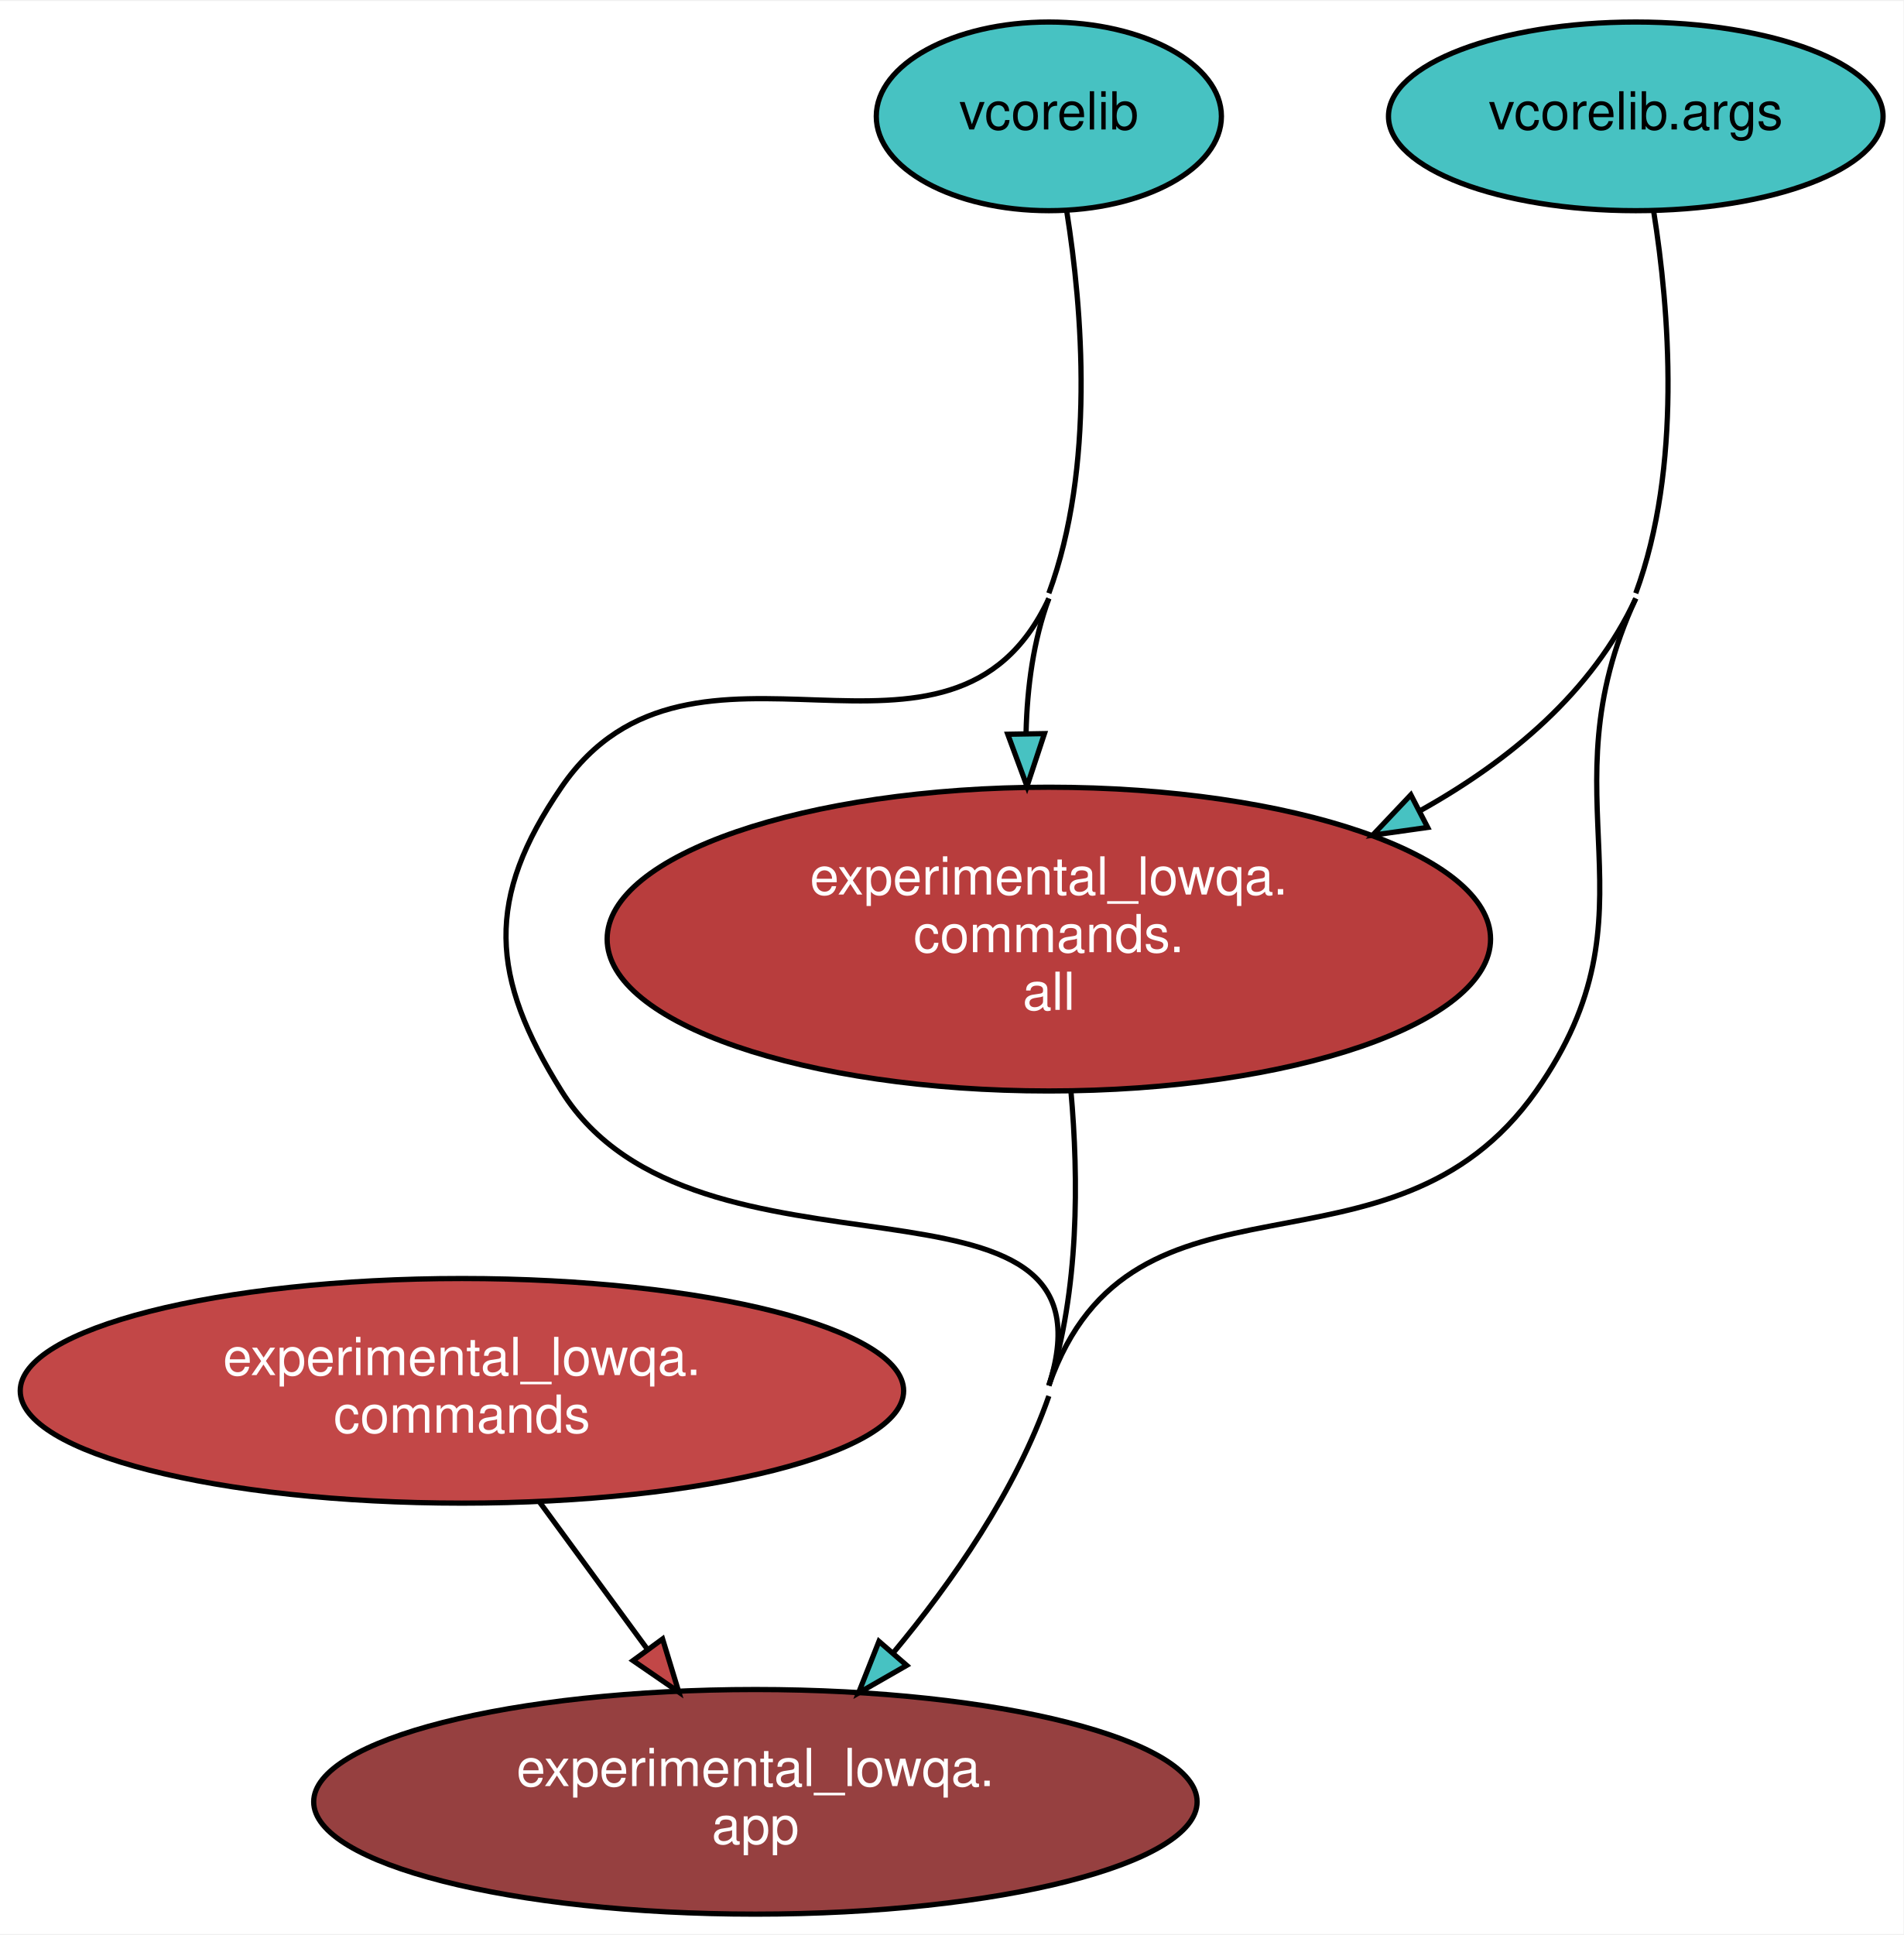
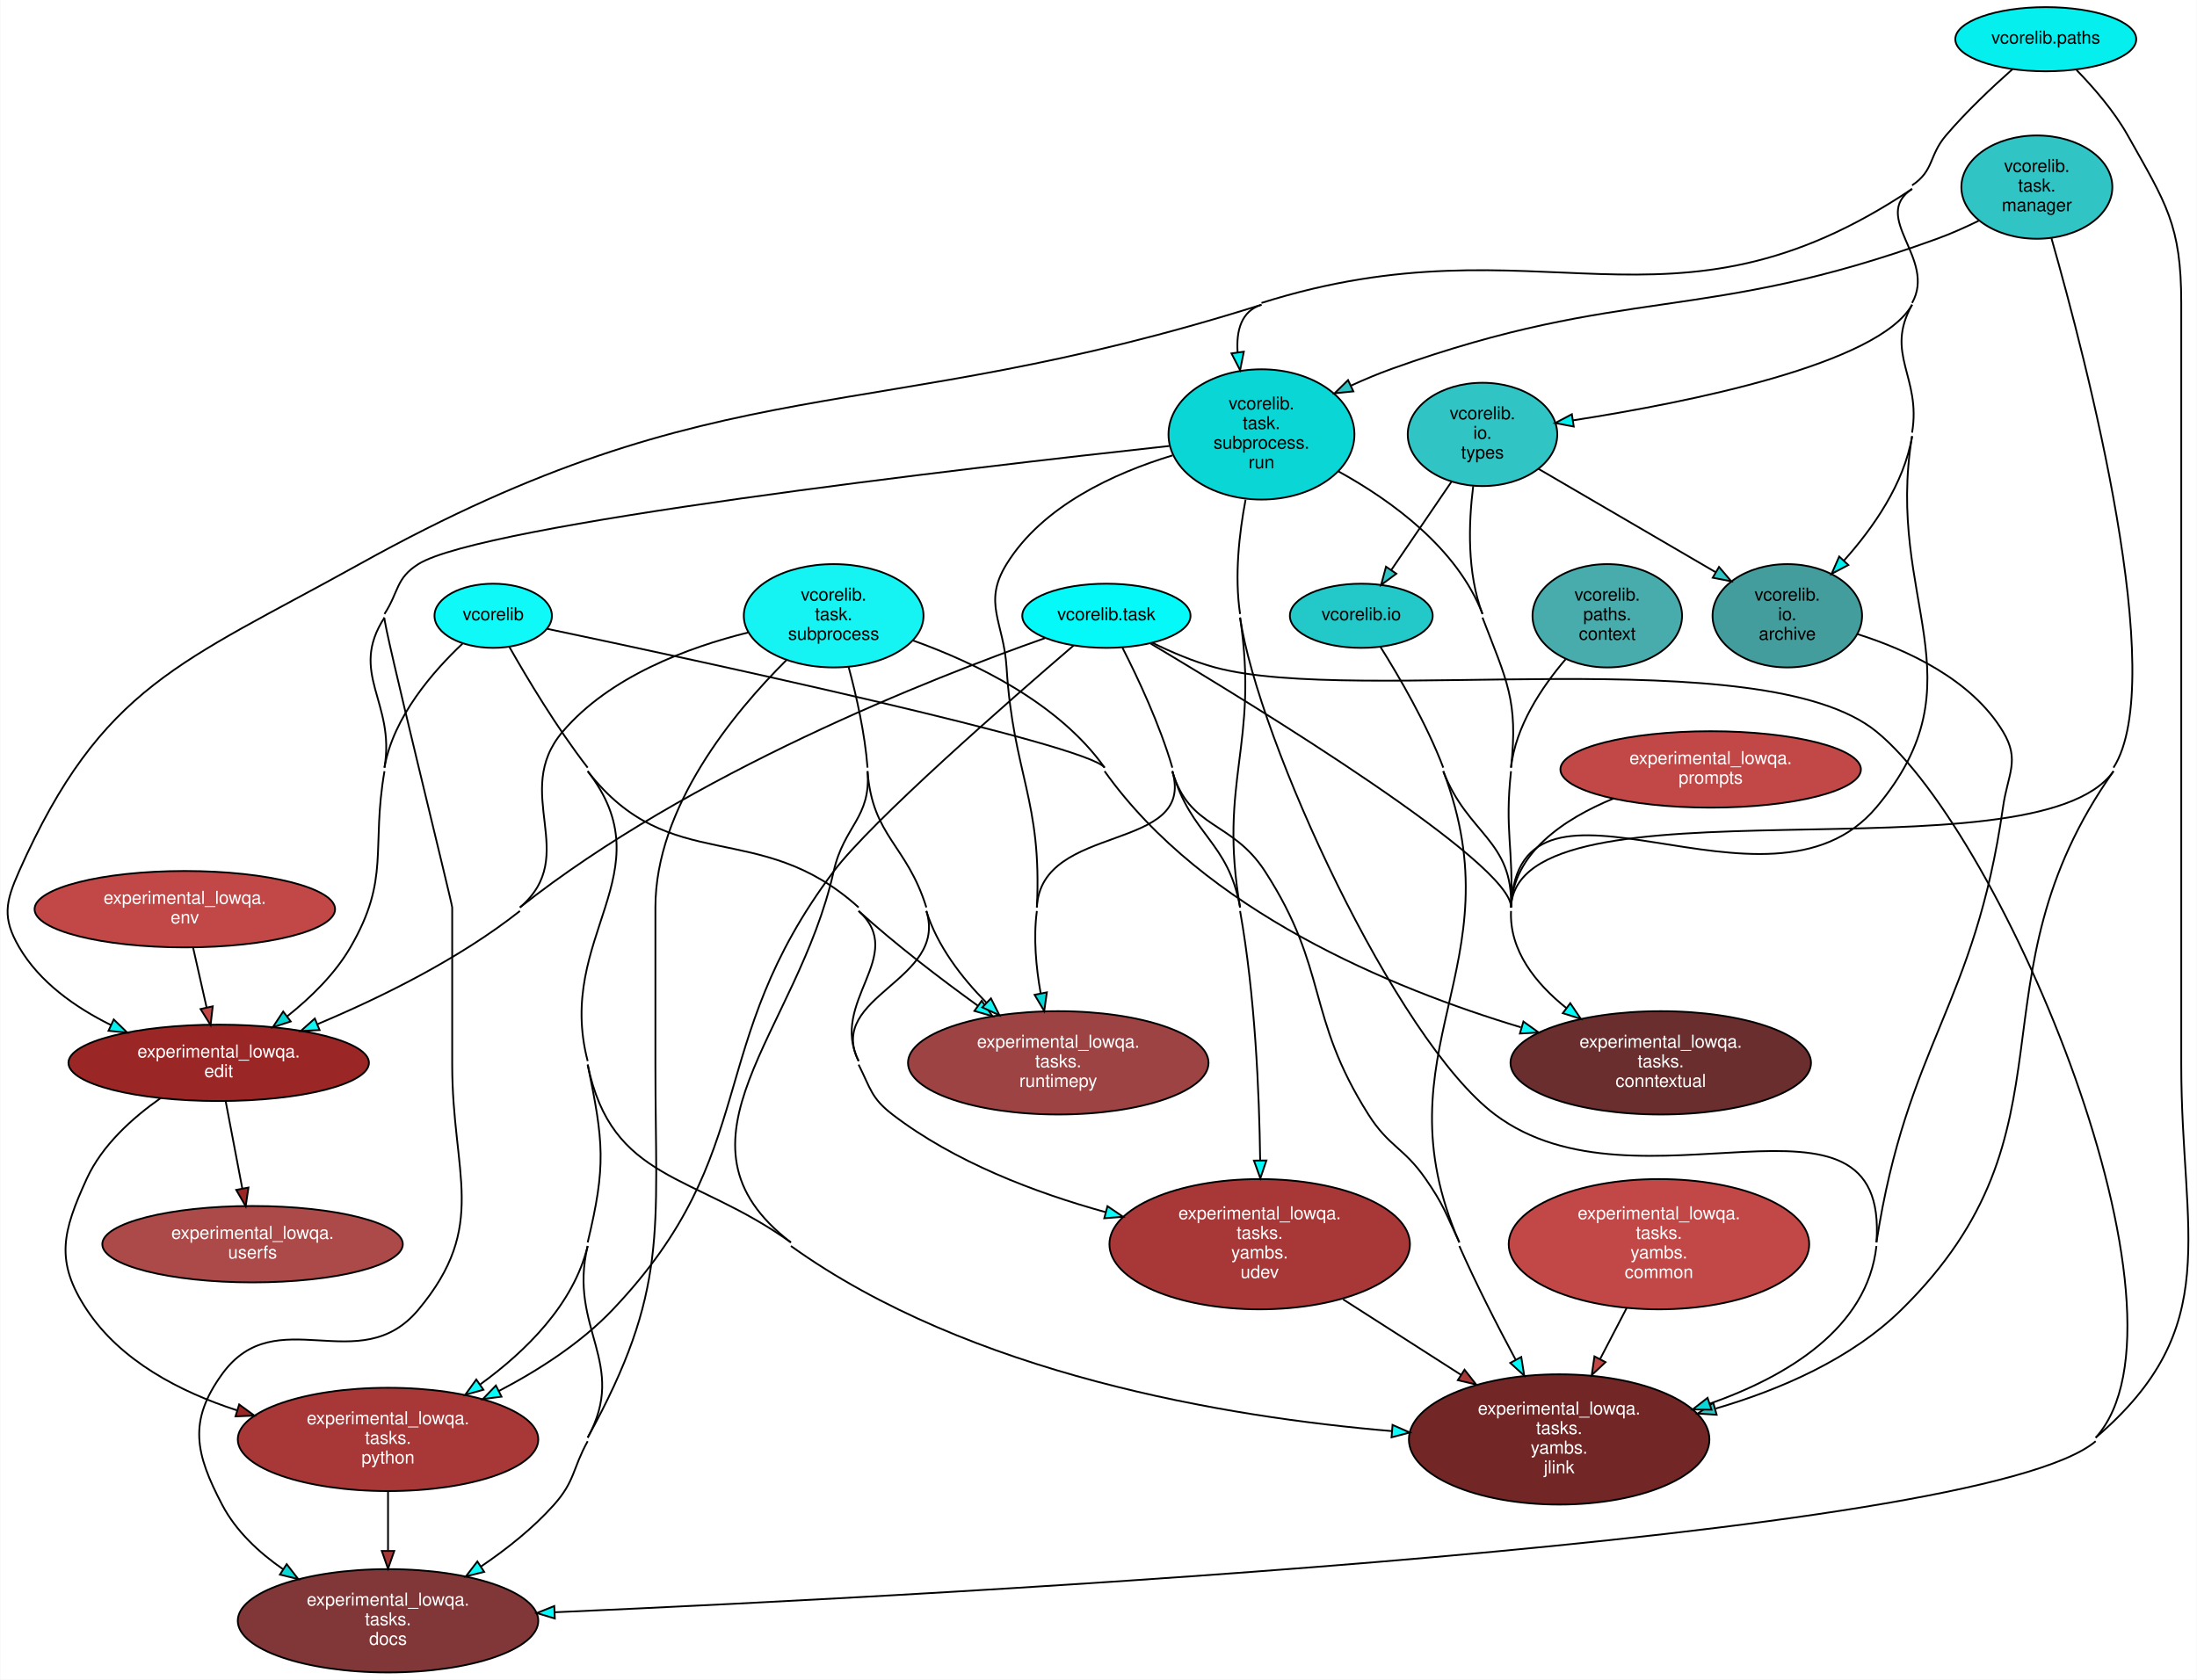
- <svg xmlns="http://www.w3.org/2000/svg" width="363pt" height="369pt" viewBox="0.00 0.00 363.24 368.84">
-   <g id="graph0" class="graph" transform="scale(1 1) rotate(0) translate(4 364.84)">
+ <svg xmlns="http://www.w3.org/2000/svg" width="1232pt" height="942pt" viewBox="0.00 0.00 1232.21 942.40">
+   <g id="graph0" class="graph" transform="scale(1 1) rotate(0) translate(4 938.4)">
    <style>.edge&gt;path:hover{stroke-width:8}</style>
-     <polygon fill="white" stroke="transparent" points="-4,4 -4,-364.84 359.24,-364.84 359.24,4 -4,4" />
+     <polygon fill="white" stroke="transparent" points="-4,4 -4,-938.4 1228.21,-938.4 1228.21,4 -4,4" />
    <g id="node1" class="node">
      <style>.edge&gt;path:hover{stroke-width:8}</style>
-       <ellipse fill="#964040" stroke="black" cx="140.15" cy="-21.21" rx="84.29" ry="21.43" />
-       <text text-anchor="middle" x="140.15" y="-24.21" font-family="Helvetica,sans-Serif" font-size="10.00" fill="#ffffff">experimental_lowqa.</text>
-       <text text-anchor="middle" x="140.15" y="-13.21" font-family="Helvetica,sans-Serif" font-size="10.00" fill="#ffffff">app</text>
+       <ellipse fill="#9b2626" stroke="black" cx="118.53" cy="-342.05" rx="84.29" ry="21.43" />
+       <text text-anchor="middle" x="118.53" y="-345.05" font-family="Helvetica,sans-Serif" font-size="10.00" fill="#ffffff">experimental_lowqa.</text>
+       <text text-anchor="middle" x="118.53" y="-334.05" font-family="Helvetica,sans-Serif" font-size="10.00" fill="#ffffff">edit</text>
+     </g>
+     <g id="node6" class="node">
+       <style>.edge&gt;path:hover{stroke-width:8}</style>
+       <ellipse fill="#a83838" stroke="black" cx="213.53" cy="-130.75" rx="84.29" ry="28.98" />
+       <text text-anchor="middle" x="213.53" y="-139.25" font-family="Helvetica,sans-Serif" font-size="10.00" fill="#ffffff">experimental_lowqa.</text>
+       <text text-anchor="middle" x="213.53" y="-128.25" font-family="Helvetica,sans-Serif" font-size="10.00" fill="#ffffff">tasks.</text>
+       <text text-anchor="middle" x="213.53" y="-117.25" font-family="Helvetica,sans-Serif" font-size="10.00" fill="#ffffff">python</text>
+     </g>
+     <g id="edge1" class="edge">
+       <style>.edge&gt;path:hover{stroke-width:8}</style>
+       <path fill="none" stroke="black" d="M86.02,-322.3C70.36,-311.32 53.15,-295.91 44.53,-277.06 30.94,-247.34 26.5,-230.78 44.53,-203.52 63.59,-174.73 96.76,-157.46 128.7,-147.11" />
+       <polygon fill="#9b2626" stroke="black" points="130.01,-150.37 138.56,-144.11 127.97,-143.67 130.01,-150.37" />
+     </g>
+     <g id="node11" class="node">
+       <style>.edge&gt;path:hover{stroke-width:8}</style>
+       <ellipse fill="#ac4949" stroke="black" cx="137.53" cy="-240.29" rx="84.29" ry="21.43" />
+       <text text-anchor="middle" x="137.53" y="-243.29" font-family="Helvetica,sans-Serif" font-size="10.00" fill="#ffffff">experimental_lowqa.</text>
+       <text text-anchor="middle" x="137.53" y="-232.29" font-family="Helvetica,sans-Serif" font-size="10.00" fill="#ffffff">userfs</text>
+     </g>
+     <g id="edge2" class="edge">
+       <style>.edge&gt;path:hover{stroke-width:8}</style>
+       <path fill="none" stroke="black" d="M122.47,-320.38C125.16,-306.24 128.78,-287.27 131.79,-271.45" />
+       <polygon fill="#9b2626" stroke="black" points="135.23,-272.07 133.67,-261.59 128.36,-270.76 135.23,-272.07" />
    </g>
    <g id="node2" class="node">
      <style>.edge&gt;path:hover{stroke-width:8}</style>
-       <ellipse fill="#c24747" stroke="black" cx="84.15" cy="-99.64" rx="84.29" ry="21.43" />
-       <text text-anchor="middle" x="84.15" y="-102.64" font-family="Helvetica,sans-Serif" font-size="10.00" fill="#ffffff">experimental_lowqa.</text>
-       <text text-anchor="middle" x="84.15" y="-91.64" font-family="Helvetica,sans-Serif" font-size="10.00" fill="#ffffff">commands</text>
-     </g>
-     <g id="edge1" class="edge">
-       <style>.edge&gt;path:hover{stroke-width:8}</style>
-       <path fill="none" stroke="black" d="M98.86,-78.56C105.16,-69.96 112.63,-59.76 119.47,-50.42" />
-       <polygon fill="#c24747" stroke="black" points="122.44,-52.29 125.53,-42.16 116.8,-48.16 122.44,-52.29" />
+       <ellipse fill="#c24747" stroke="black" cx="99.53" cy="-428.26" rx="84.29" ry="21.43" />
+       <text text-anchor="middle" x="99.53" y="-431.26" font-family="Helvetica,sans-Serif" font-size="10.00" fill="#ffffff">experimental_lowqa.</text>
+       <text text-anchor="middle" x="99.53" y="-420.26" font-family="Helvetica,sans-Serif" font-size="10.00" fill="#ffffff">env</text>
+     </g>
+     <g id="edge3" class="edge">
+       <style>.edge&gt;path:hover{stroke-width:8}</style>
+       <path fill="none" stroke="black" d="M104.13,-406.87C106.42,-396.74 109.23,-384.29 111.76,-373.08" />
+       <polygon fill="#c24747" stroke="black" points="115.19,-373.77 113.98,-363.25 108.36,-372.23 115.19,-373.77" />
    </g>
    <g id="node3" class="node">
      <style>.edge&gt;path:hover{stroke-width:8}</style>
-       <ellipse fill="#b83d3d" stroke="black" cx="196.15" cy="-185.84" rx="84.29" ry="28.98" />
-       <text text-anchor="middle" x="196.15" y="-194.34" font-family="Helvetica,sans-Serif" font-size="10.00" fill="#ffffff">experimental_lowqa.</text>
-       <text text-anchor="middle" x="196.15" y="-183.34" font-family="Helvetica,sans-Serif" font-size="10.00" fill="#ffffff">commands.</text>
-       <text text-anchor="middle" x="196.15" y="-172.34" font-family="Helvetica,sans-Serif" font-size="10.00" fill="#ffffff">all</text>
-     </g>
-     <g id="edge2" class="edge">
-       <style>.edge&gt;path:hover{stroke-width:8}</style>
-       <path fill="none" stroke="black" d="M200.36,-156.88C201.85,-140.17 201.94,-118.74 196.15,-100.64" />
+       <ellipse fill="#c24747" stroke="black" cx="955.53" cy="-506.68" rx="84.29" ry="21.43" />
+       <text text-anchor="middle" x="955.53" y="-509.68" font-family="Helvetica,sans-Serif" font-size="10.00" fill="#ffffff">experimental_lowqa.</text>
+       <text text-anchor="middle" x="955.53" y="-498.68" font-family="Helvetica,sans-Serif" font-size="10.00" fill="#ffffff">prompts</text>
    </g>
    <g id="node4" class="node">
      <style>.edge&gt;path:hover{stroke-width:8}</style>
-       <ellipse fill="#47c2c2" stroke="black" cx="196.15" cy="-342.84" rx="32.93" ry="18" />
-       <text text-anchor="middle" x="196.15" y="-340.34" font-family="Helvetica,sans-Serif" font-size="10.00" fill="#000000">vcorelib</text>
-     </g>
-     <g id="edge3" class="edge">
-       <style>.edge&gt;path:hover{stroke-width:8}</style>
-       <path fill="none" stroke="black" d="M199.58,-324.63C202.53,-306.05 205.02,-275.87 196.15,-251.84" />
-       <path fill="none" stroke="black" d="M196.15,-250.84C177.5,-210.62 128.2,-251.4 103.15,-214.84 88.58,-193.58 89.48,-178.7 103.15,-156.85 128.76,-115.91 210.88,-146.63 196.15,-100.64" />
-       <path fill="none" stroke="black" d="M196.15,-98.64C189.86,-80.59 177.74,-63.18 166.38,-49.55" />
-       <polygon fill="#47c2c2" stroke="black" points="169.02,-47.25 159.83,-41.98 163.73,-51.83 169.02,-47.25" />
+       <ellipse fill="#6b2e2e" stroke="black" cx="927.53" cy="-342.05" rx="84.29" ry="28.98" />
+       <text text-anchor="middle" x="927.53" y="-350.55" font-family="Helvetica,sans-Serif" font-size="10.00" fill="#ffffff">experimental_lowqa.</text>
+       <text text-anchor="middle" x="927.53" y="-339.55" font-family="Helvetica,sans-Serif" font-size="10.00" fill="#ffffff">tasks.</text>
+       <text text-anchor="middle" x="927.53" y="-328.55" font-family="Helvetica,sans-Serif" font-size="10.00" fill="#ffffff">conntextual</text>
    </g>
    <g id="edge4" class="edge">
      <style>.edge&gt;path:hover{stroke-width:8}</style>
-       <path fill="none" stroke="black" d="M196.15,-250.84C193.19,-242.83 192.01,-233.88 191.8,-225.25" />
-       <polygon fill="#47c2c2" stroke="black" points="195.31,-225.05 191.98,-214.99 188.31,-224.93 195.31,-225.05" />
+       <path fill="none" stroke="black" d="M901.24,-490.46C873.17,-478.93 844.52,-459.73 843.53,-429.26" />
    </g>
    <g id="node5" class="node">
      <style>.edge&gt;path:hover{stroke-width:8}</style>
-       <ellipse fill="#47c2c2" stroke="black" cx="308.15" cy="-342.84" rx="47.19" ry="18" />
-       <text text-anchor="middle" x="308.15" y="-340.34" font-family="Helvetica,sans-Serif" font-size="10.00" fill="#000000">vcorelib.args</text>
+       <ellipse fill="#813737" stroke="black" cx="213.53" cy="-28.99" rx="84.29" ry="28.98" />
+       <text text-anchor="middle" x="213.53" y="-37.49" font-family="Helvetica,sans-Serif" font-size="10.00" fill="#ffffff">experimental_lowqa.</text>
+       <text text-anchor="middle" x="213.53" y="-26.49" font-family="Helvetica,sans-Serif" font-size="10.00" fill="#ffffff">tasks.</text>
+       <text text-anchor="middle" x="213.53" y="-15.49" font-family="Helvetica,sans-Serif" font-size="10.00" fill="#ffffff">docs</text>
    </g>
    <g id="edge5" class="edge">
      <style>.edge&gt;path:hover{stroke-width:8}</style>
-       <path fill="none" stroke="black" d="M308.15,-250.84C290.22,-212.17 313.67,-191.7 289.15,-156.85 261.35,-117.36 212.03,-146.25 196.15,-100.64" />
+       <path fill="none" stroke="black" d="M213.53,-101.7C213.53,-91.39 213.53,-79.54 213.53,-68.47" />
+       <polygon fill="#a83838" stroke="black" points="217.03,-68.18 213.53,-58.18 210.03,-68.18 217.03,-68.18" />
+     </g>
+     <g id="node7" class="node">
+       <style>.edge&gt;path:hover{stroke-width:8}</style>
+       <ellipse fill="#9d4343" stroke="black" cx="589.53" cy="-342.05" rx="84.29" ry="28.98" />
+       <text text-anchor="middle" x="589.53" y="-350.55" font-family="Helvetica,sans-Serif" font-size="10.00" fill="#ffffff">experimental_lowqa.</text>
+       <text text-anchor="middle" x="589.53" y="-339.55" font-family="Helvetica,sans-Serif" font-size="10.00" fill="#ffffff">tasks.</text>
+       <text text-anchor="middle" x="589.53" y="-328.55" font-family="Helvetica,sans-Serif" font-size="10.00" fill="#ffffff">runtimepy</text>
+     </g>
+     <g id="node8" class="node">
+       <style>.edge&gt;path:hover{stroke-width:8}</style>
+       <ellipse fill="#c24747" stroke="black" cx="926.53" cy="-240.29" rx="84.29" ry="36.54" />
+       <text text-anchor="middle" x="926.53" y="-254.29" font-family="Helvetica,sans-Serif" font-size="10.00" fill="#ffffff">experimental_lowqa.</text>
+       <text text-anchor="middle" x="926.53" y="-243.29" font-family="Helvetica,sans-Serif" font-size="10.00" fill="#ffffff">tasks.</text>
+       <text text-anchor="middle" x="926.53" y="-232.29" font-family="Helvetica,sans-Serif" font-size="10.00" fill="#ffffff">yambs.</text>
+       <text text-anchor="middle" x="926.53" y="-221.29" font-family="Helvetica,sans-Serif" font-size="10.00" fill="#ffffff">common</text>
+     </g>
+     <g id="node9" class="node">
+       <style>.edge&gt;path:hover{stroke-width:8}</style>
+       <ellipse fill="#732626" stroke="black" cx="870.53" cy="-130.75" rx="84.29" ry="36.54" />
+       <text text-anchor="middle" x="870.53" y="-144.75" font-family="Helvetica,sans-Serif" font-size="10.00" fill="#ffffff">experimental_lowqa.</text>
+       <text text-anchor="middle" x="870.53" y="-133.75" font-family="Helvetica,sans-Serif" font-size="10.00" fill="#ffffff">tasks.</text>
+       <text text-anchor="middle" x="870.53" y="-122.75" font-family="Helvetica,sans-Serif" font-size="10.00" fill="#ffffff">yambs.</text>
+       <text text-anchor="middle" x="870.53" y="-111.75" font-family="Helvetica,sans-Serif" font-size="10.00" fill="#ffffff">jlink</text>
    </g>
    <g id="edge6" class="edge">
      <style>.edge&gt;path:hover{stroke-width:8}</style>
-       <path fill="none" stroke="black" d="M311.58,-324.63C314.53,-306.05 317.02,-275.87 308.15,-251.84" />
-       <path fill="none" stroke="black" d="M308.15,-250.84C299.88,-233.02 284.14,-219.89 267,-210.34" />
-       <polygon fill="#47c2c2" stroke="black" points="268.44,-207.15 257.95,-205.67 265.23,-213.37 268.44,-207.15" />
+       <path fill="none" stroke="black" d="M908.35,-204.38C903.61,-195.27 898.43,-185.33 893.48,-175.81" />
+       <polygon fill="#c24747" stroke="black" points="896.54,-174.11 888.82,-166.86 890.33,-177.35 896.54,-174.11" />
+     </g>
+     <g id="node10" class="node">
+       <style>.edge&gt;path:hover{stroke-width:8}</style>
+       <ellipse fill="#a83838" stroke="black" cx="702.53" cy="-240.29" rx="84.29" ry="36.54" />
+       <text text-anchor="middle" x="702.53" y="-254.29" font-family="Helvetica,sans-Serif" font-size="10.00" fill="#ffffff">experimental_lowqa.</text>
+       <text text-anchor="middle" x="702.53" y="-243.29" font-family="Helvetica,sans-Serif" font-size="10.00" fill="#ffffff">tasks.</text>
+       <text text-anchor="middle" x="702.53" y="-232.29" font-family="Helvetica,sans-Serif" font-size="10.00" fill="#ffffff">yambs.</text>
+       <text text-anchor="middle" x="702.53" y="-221.29" font-family="Helvetica,sans-Serif" font-size="10.00" fill="#ffffff">udev</text>
+     </g>
+     <g id="edge7" class="edge">
+       <style>.edge&gt;path:hover{stroke-width:8}</style>
+       <path fill="none" stroke="black" d="M749.33,-209.34C769.81,-196.23 793.99,-180.75 815.34,-167.08" />
+       <polygon fill="#a83838" stroke="black" points="817.45,-169.89 823.99,-161.55 813.68,-163.99 817.45,-169.89" />
+     </g>
+     <g id="node12" class="node">
+       <style>.edge&gt;path:hover{stroke-width:8}</style>
+       <ellipse fill="#10f9f9" stroke="black" cx="272.53" cy="-592.89" rx="32.93" ry="18" />
+       <text text-anchor="middle" x="272.53" y="-590.39" font-family="Helvetica,sans-Serif" font-size="10.00" fill="#000000">vcorelib</text>
+     </g>
+     <g id="edge8" class="edge">
+       <style>.edge&gt;path:hover{stroke-width:8}</style>
+       <path fill="none" stroke="black" d="M255.3,-577.25C239.03,-561.93 216.42,-536.15 211.53,-507.68" />
+     </g>
+     <g id="edge9" class="edge">
+       <style>.edge&gt;path:hover{stroke-width:8}</style>
+       <path fill="none" stroke="black" d="M302.92,-585.55C385.11,-568.26 606.29,-520.69 615.53,-507.68" />
+       <path fill="none" stroke="black" d="M615.53,-505.68C671.21,-427.34 776.31,-383.86 849.05,-361.99" />
+       <polygon fill="#10f9f9" stroke="black" points="850.48,-365.22 859.09,-359.04 848.51,-358.5 850.48,-365.22" />
+     </g>
+     <g id="edge10" class="edge">
+       <style>.edge&gt;path:hover{stroke-width:8}</style>
+       <path fill="none" stroke="black" d="M325.53,-239.29C314.35,-192.82 348.55,-173.64 325.53,-131.75" />
+       <path fill="none" stroke="black" d="M325.53,-129.75C316.86,-113.98 318.51,-107.42 306.53,-93.98 294.87,-80.9 280,-69.15 265.59,-59.39" />
+       <polygon fill="#10f9f9" stroke="black" points="267.47,-56.44 257.19,-53.88 263.64,-62.29 267.47,-56.44" />
+     </g>
+     <g id="edge11" class="edge">
+       <style>.edge&gt;path:hover{stroke-width:8}</style>
+       <path fill="none" stroke="black" d="M281.6,-575.43C291.5,-557.98 308.26,-529.92 325.53,-507.68" />
+       <path fill="none" stroke="black" d="M325.53,-505.68C369.88,-448.6 307.28,-412.99 325.53,-343.05" />
+       <path fill="none" stroke="black" d="M325.53,-341.05C334.49,-297.63 335.91,-284.4 325.53,-241.29" />
+       <path fill="none" stroke="black" d="M325.53,-239.29C317.65,-206.56 290.81,-180.17 265.38,-161.73" />
+       <polygon fill="#10f9f9" stroke="black" points="267.04,-158.62 256.84,-155.78 263.04,-164.37 267.04,-158.62" />
+     </g>
+     <g id="edge12" class="edge">
+       <style>.edge&gt;path:hover{stroke-width:8}</style>
+       <path fill="none" stroke="black" d="M477.53,-427.26C498.47,-408.31 523.45,-389.23 544.5,-374.03" />
+       <polygon fill="#10f9f9" stroke="black" points="546.57,-376.86 552.66,-368.2 542.49,-371.17 546.57,-376.86" />
+     </g>
+     <g id="edge13" class="edge">
+       <style>.edge&gt;path:hover{stroke-width:8}</style>
+       <path fill="none" stroke="black" d="M325.53,-341.05C339.13,-275.11 384.82,-280.53 439.53,-241.29" />
+       <path fill="none" stroke="black" d="M439.53,-239.29C539.91,-167.31 683.39,-143.3 776.75,-135.42" />
+       <polygon fill="#10f9f9" stroke="black" points="777.06,-138.9 786.75,-134.62 776.51,-131.93 777.06,-138.9" />
+     </g>
+     <g id="edge14" class="edge">
+       <style>.edge&gt;path:hover{stroke-width:8}</style>
+       <path fill="none" stroke="black" d="M325.53,-505.68C371.92,-445.97 421.47,-479.99 477.53,-429.26" />
+       <path fill="none" stroke="black" d="M477.53,-427.26C505.28,-402.15 460.77,-376.51 477.53,-343.05" />
+       <path fill="none" stroke="black" d="M477.53,-341.05C484.27,-327.61 484.61,-322.22 496.53,-313.06 531.29,-286.38 576.7,-269.15 616.04,-258.29" />
+       <polygon fill="#10f9f9" stroke="black" points="617.14,-261.62 625.91,-255.66 615.34,-254.85 617.14,-261.62" />
+     </g>
+     <g id="node13" class="node">
+       <style>.edge&gt;path:hover{stroke-width:8}</style>
+       <ellipse fill="#23c8c8" stroke="black" cx="759.53" cy="-592.89" rx="40.06" ry="18" />
+       <text text-anchor="middle" x="759.53" y="-590.39" font-family="Helvetica,sans-Serif" font-size="10.00" fill="#000000">vcorelib.io</text>
+     </g>
+     <g id="edge15" class="edge">
+       <style>.edge&gt;path:hover{stroke-width:8}</style>
+       <path fill="none" stroke="black" d="M805.53,-505.68C819.04,-470.23 844.76,-467.17 843.53,-429.26" />
+     </g>
+     <g id="edge16" class="edge">
+       <style>.edge&gt;path:hover{stroke-width:8}</style>
+       <path fill="none" stroke="black" d="M770.28,-575.44C780.64,-558.92 796.11,-532.43 805.53,-507.68" />
+       <path fill="none" stroke="black" d="M805.53,-505.68C847.39,-395.81 767.6,-349.09 814.53,-241.29" />
+     </g>
+     <g id="node14" class="node">
+       <style>.edge&gt;path:hover{stroke-width:8}</style>
+       <ellipse fill="#439d9d" stroke="black" cx="998.53" cy="-592.89" rx="41.94" ry="28.98" />
+       <text text-anchor="middle" x="998.53" y="-601.39" font-family="Helvetica,sans-Serif" font-size="10.00" fill="#000000">vcorelib.</text>
+       <text text-anchor="middle" x="998.53" y="-590.39" font-family="Helvetica,sans-Serif" font-size="10.00" fill="#000000">io.</text>
+       <text text-anchor="middle" x="998.53" y="-579.39" font-family="Helvetica,sans-Serif" font-size="10.00" fill="#000000">archive</text>
+     </g>
+     <g id="edge17" class="edge">
+       <style>.edge&gt;path:hover{stroke-width:8}</style>
+       <path fill="none" stroke="black" d="M1037.61,-582.69C1065.8,-573.79 1101.88,-557.21 1119.53,-527.9 1129.26,-511.74 1122.19,-504.14 1119.53,-485.47 1103.6,-373.58 1065.77,-352.99 1048.53,-241.29" />
+     </g>
+     <g id="node15" class="node">
+       <style>.edge&gt;path:hover{stroke-width:8}</style>
+       <ellipse fill="#31c4c4" stroke="black" cx="827.53" cy="-694.65" rx="41.94" ry="28.98" />
+       <text text-anchor="middle" x="827.53" y="-703.15" font-family="Helvetica,sans-Serif" font-size="10.00" fill="#000000">vcorelib.</text>
+       <text text-anchor="middle" x="827.53" y="-692.15" font-family="Helvetica,sans-Serif" font-size="10.00" fill="#000000">io.</text>
+       <text text-anchor="middle" x="827.53" y="-681.15" font-family="Helvetica,sans-Serif" font-size="10.00" fill="#000000">types</text>
+     </g>
+     <g id="edge18" class="edge">
+       <style>.edge&gt;path:hover{stroke-width:8}</style>
+       <path fill="none" stroke="black" d="M822.31,-665.58C819.71,-645.04 818.75,-616.86 827.53,-593.89" />
+     </g>
+     <g id="edge19" class="edge">
+       <style>.edge&gt;path:hover{stroke-width:8}</style>
+       <path fill="none" stroke="black" d="M810.2,-668.22C799.8,-652.97 786.65,-633.67 776.35,-618.56" />
+       <polygon fill="#31c4c4" stroke="black" points="779.18,-616.5 770.66,-610.21 773.4,-620.44 779.18,-616.5" />
+     </g>
+     <g id="edge20" class="edge">
+       <style>.edge&gt;path:hover{stroke-width:8}</style>
+       <path fill="none" stroke="black" d="M858.9,-675.35C886.89,-659.02 928.04,-635.01 958.42,-617.29" />
+       <polygon fill="#31c4c4" stroke="black" points="960.21,-620.3 967.08,-612.24 956.68,-614.25 960.21,-620.3" />
+     </g>
+     <g id="node16" class="node">
+       <style>.edge&gt;path:hover{stroke-width:8}</style>
+       <ellipse fill="#06efef" stroke="black" cx="1143.53" cy="-916.4" rx="50.75" ry="18" />
+       <text text-anchor="middle" x="1143.53" y="-913.9" font-family="Helvetica,sans-Serif" font-size="10.00" fill="#000000">vcorelib.paths</text>
+     </g>
+     <g id="edge21" class="edge">
+       <style>.edge&gt;path:hover{stroke-width:8}</style>
+       <path fill="none" stroke="black" d="M1124.9,-899.62C1113.51,-889.53 1098.98,-875.86 1087.53,-862.4 1077.79,-850.95 1081.03,-842.78 1068.53,-834.41" />
+       <path fill="none" stroke="black" d="M1068.53,-832.41C931.7,-740.75 860.59,-818.01 703.53,-768.42" />
+       <path fill="none" stroke="black" d="M703.53,-767.42C480.39,-696.95 402.08,-735.54 197.53,-621.88 97.57,-566.33 52.98,-553.97 6.53,-449.47 -1.12,-432.24 -2.93,-423.35 6.53,-407.04 17.99,-387.31 38.07,-373.15 58.09,-363.25" />
+       <polygon fill="#06efef" stroke="black" points="59.66,-366.38 67.26,-358.99 56.71,-360.03 59.66,-366.38" />
+     </g>
+     <g id="edge22" class="edge">
+       <style>.edge&gt;path:hover{stroke-width:8}</style>
+       <path fill="none" stroke="black" d="M1068.53,-693.65C1053.21,-601.97 1108.38,-556.59 1048.53,-485.47 987.71,-413.18 847.6,-523.64 843.53,-429.26" />
+     </g>
+     <g id="edge23" class="edge">
+       <style>.edge&gt;path:hover{stroke-width:8}</style>
+       <path fill="none" stroke="black" d="M1160.8,-899.1C1170.4,-889.25 1181.9,-876 1189.53,-862.4 1211.01,-824.17 1219.53,-812.26 1219.53,-768.42 1219.53,-768.42 1219.53,-768.42 1219.53,-341.05 1219.53,-245.62 1244.11,-193.73 1171.53,-131.75" />
+     </g>
+     <g id="edge24" class="edge">
+       <style>.edge&gt;path:hover{stroke-width:8}</style>
+       <path fill="none" stroke="black" d="M1068.53,-767.42C1052.9,-739.61 1073.79,-727.11 1068.53,-695.65" />
+       <path fill="none" stroke="black" d="M1068.53,-693.65C1064.08,-666.99 1046.64,-642.09 1030.28,-623.84" />
+       <polygon fill="#06efef" stroke="black" points="1032.76,-621.37 1023.38,-616.44 1027.64,-626.14 1032.76,-621.37" />
+     </g>
+     <g id="edge25" class="edge">
+       <style>.edge&gt;path:hover{stroke-width:8}</style>
+       <path fill="none" stroke="black" d="M1068.53,-832.41C1044.91,-816.58 1082.47,-793.21 1068.53,-768.42" />
+       <path fill="none" stroke="black" d="M1068.53,-767.42C1049.75,-734.01 943.33,-712.66 878.35,-702.55" />
+       <polygon fill="#06efef" stroke="black" points="878.71,-699.07 868.3,-701.03 877.66,-705.99 878.71,-699.07" />
+     </g>
+     <g id="node21" class="node">
+       <style>.edge&gt;path:hover{stroke-width:8}</style>
+       <ellipse fill="#0bd6d6" stroke="black" cx="703.53" cy="-694.65" rx="52.15" ry="36.54" />
+       <text text-anchor="middle" x="703.53" y="-708.65" font-family="Helvetica,sans-Serif" font-size="10.00" fill="#000000">vcorelib.</text>
+       <text text-anchor="middle" x="703.53" y="-697.65" font-family="Helvetica,sans-Serif" font-size="10.00" fill="#000000">task.</text>
+       <text text-anchor="middle" x="703.53" y="-686.65" font-family="Helvetica,sans-Serif" font-size="10.00" fill="#000000">subprocess.</text>
+       <text text-anchor="middle" x="703.53" y="-675.65" font-family="Helvetica,sans-Serif" font-size="10.00" fill="#000000">run</text>
+     </g>
+     <g id="edge26" class="edge">
+       <style>.edge&gt;path:hover{stroke-width:8}</style>
+       <path fill="none" stroke="black" d="M703.53,-767.42C692.19,-763.84 689.31,-752.94 690.15,-740.69" />
+       <polygon fill="#06efef" stroke="black" points="693.63,-741.07 691.54,-730.69 686.7,-740.11 693.63,-741.07" />
+     </g>
+     <g id="node17" class="node">
+       <style>.edge&gt;path:hover{stroke-width:8}</style>
+       <ellipse fill="#49acac" stroke="black" cx="897.53" cy="-592.89" rx="41.94" ry="28.98" />
+       <text text-anchor="middle" x="897.53" y="-601.39" font-family="Helvetica,sans-Serif" font-size="10.00" fill="#000000">vcorelib.</text>
+       <text text-anchor="middle" x="897.53" y="-590.39" font-family="Helvetica,sans-Serif" font-size="10.00" fill="#000000">paths.</text>
+       <text text-anchor="middle" x="897.53" y="-579.39" font-family="Helvetica,sans-Serif" font-size="10.00" fill="#000000">context</text>
+     </g>
+     <g id="edge27" class="edge">
+       <style>.edge&gt;path:hover{stroke-width:8}</style>
+       <path fill="none" stroke="black" d="M874.15,-568.51C860.73,-552.8 846.05,-530.82 843.53,-507.68" />
+     </g>
+     <g id="node18" class="node">
+       <style>.edge&gt;path:hover{stroke-width:8}</style>
+       <ellipse fill="#06f9f9" stroke="black" cx="616.53" cy="-592.89" rx="47.19" ry="18" />
+       <text text-anchor="middle" x="616.53" y="-590.39" font-family="Helvetica,sans-Serif" font-size="10.00" fill="#000000">vcorelib.task</text>
+     </g>
+     <g id="edge28" class="edge">
+       <style>.edge&gt;path:hover{stroke-width:8}</style>
+       <path fill="none" stroke="black" d="M582.13,-580.37C519.13,-558.14 382.95,-504.79 287.53,-429.26" />
+     </g>
+     <g id="edge29" class="edge">
+       <style>.edge&gt;path:hover{stroke-width:8}</style>
+       <path fill="none" stroke="black" d="M641.36,-577.28C700.42,-542.13 844.33,-453.91 843.53,-429.26" />
+       <path fill="none" stroke="black" d="M843.53,-427.26C842.58,-405.07 857.25,-386.67 874.58,-372.78" />
+       <polygon fill="#06f9f9" stroke="black" points="876.77,-375.51 882.69,-366.72 872.58,-369.91 876.77,-375.51" />
+     </g>
+     <g id="edge30" class="edge">
+       <style>.edge&gt;path:hover{stroke-width:8}</style>
+       <path fill="none" stroke="black" d="M642.24,-577.78C652.87,-572.57 665.5,-567.14 677.53,-563.9 757.51,-542.32 984.3,-580.19 1048.53,-527.9 1120.02,-469.7 1233.33,-200.15 1171.53,-131.75" />
+       <path fill="none" stroke="black" d="M1171.53,-129.75C1106.61,-74.31 535.53,-43.83 307.24,-33.78" />
+       <polygon fill="#06f9f9" stroke="black" points="307.1,-30.27 296.96,-33.33 306.79,-37.26 307.1,-30.27" />
+     </g>
+     <g id="edge31" class="edge">
+       <style>.edge&gt;path:hover{stroke-width:8}</style>
+       <path fill="none" stroke="black" d="M598.23,-576.3C562.43,-545.59 484.78,-477.76 463.53,-449.47 390.03,-351.58 423.87,-292.25 339.53,-203.52 321.7,-184.76 297.86,-169.49 275.72,-157.93" />
+       <polygon fill="#06f9f9" stroke="black" points="277.19,-154.75 266.69,-153.37 274.04,-161 277.19,-154.75" />
+     </g>
+     <g id="edge32" class="edge">
+       <style>.edge&gt;path:hover{stroke-width:8}</style>
+       <path fill="none" stroke="black" d="M625.55,-574.97C634.05,-558.31 646.49,-531.91 653.53,-507.68" />
+       <path fill="none" stroke="black" d="M653.53,-505.68C666.9,-459.68 579.91,-477.1 577.53,-429.26" />
+     </g>
+     <g id="edge33" class="edge">
+       <style>.edge&gt;path:hover{stroke-width:8}</style>
+       <path fill="none" stroke="black" d="M653.53,-505.68C663.03,-473 687.05,-478.04 705.53,-449.47 741.32,-394.16 728.3,-368.72 763.53,-313.06 774.98,-294.97 783.32,-294.64 795.53,-277.06 805.81,-262.28 806.89,-257.59 814.53,-241.29" />
+       <path fill="none" stroke="black" d="M814.53,-239.29C823.99,-217.84 835.81,-194.7 846.16,-175.4" />
+       <polygon fill="#06f9f9" stroke="black" points="849.27,-177.01 850.95,-166.54 843.11,-173.68 849.27,-177.01" />
+     </g>
+     <g id="edge34" class="edge">
+       <style>.edge&gt;path:hover{stroke-width:8}</style>
+       <path fill="none" stroke="black" d="M653.53,-505.68C664.12,-469.26 684.87,-466.6 691.53,-429.26" />
+       <path fill="none" stroke="black" d="M691.53,-427.26C699.95,-380.11 702.31,-325.28 702.8,-287.44" />
+       <polygon fill="#06f9f9" stroke="black" points="706.3,-287.27 702.9,-277.23 699.31,-287.2 706.3,-287.27" />
+     </g>
+     <g id="node19" class="node">
+       <style>.edge&gt;path:hover{stroke-width:8}</style>
+       <ellipse fill="#31c4c4" stroke="black" cx="1138.53" cy="-833.41" rx="42.35" ry="28.98" />
+       <text text-anchor="middle" x="1138.53" y="-841.91" font-family="Helvetica,sans-Serif" font-size="10.00" fill="#000000">vcorelib.</text>
+       <text text-anchor="middle" x="1138.53" y="-830.91" font-family="Helvetica,sans-Serif" font-size="10.00" fill="#000000">task.</text>
+       <text text-anchor="middle" x="1138.53" y="-819.91" font-family="Helvetica,sans-Serif" font-size="10.00" fill="#000000">manager</text>
+     </g>
+     <g id="edge35" class="edge">
+       <style>.edge&gt;path:hover{stroke-width:8}</style>
+       <path fill="none" stroke="black" d="M1146.71,-804.73C1166.46,-735.49 1212.9,-556.82 1181.53,-507.68" />
+       <path fill="none" stroke="black" d="M1181.53,-505.68C1137.14,-442.76 846.85,-506.19 843.53,-429.26" />
+     </g>
+     <g id="edge36" class="edge">
+       <style>.edge&gt;path:hover{stroke-width:8}</style>
+       <path fill="none" stroke="black" d="M1181.53,-505.68C1098.33,-387.75 1165.48,-304.69 1062.53,-203.52 1034.35,-175.82 994.48,-158.65 958.37,-148.08" />
+       <polygon fill="#31c4c4" stroke="black" points="958.88,-144.59 948.3,-145.27 956.99,-151.33 958.88,-144.59" />
+     </g>
+     <g id="edge37" class="edge">
+       <style>.edge&gt;path:hover{stroke-width:8}</style>
+       <path fill="none" stroke="black" d="M1105.92,-814.54C1098.39,-810.86 1090.3,-807.24 1082.53,-804.42 951.14,-756.63 908.12,-778.69 776.53,-731.42 769.06,-728.73 761.35,-725.5 753.86,-722.09" />
+       <polygon fill="#31c4c4" stroke="black" points="755.08,-718.8 744.54,-717.71 752.1,-725.13 755.08,-718.8" />
+     </g>
+     <g id="node20" class="node">
+       <style>.edge&gt;path:hover{stroke-width:8}</style>
+       <ellipse fill="#16f3f3" stroke="black" cx="463.53" cy="-592.89" rx="50.41" ry="28.98" />
+       <text text-anchor="middle" x="463.53" y="-601.39" font-family="Helvetica,sans-Serif" font-size="10.00" fill="#000000">vcorelib.</text>
+       <text text-anchor="middle" x="463.53" y="-590.39" font-family="Helvetica,sans-Serif" font-size="10.00" fill="#000000">task.</text>
+       <text text-anchor="middle" x="463.53" y="-579.39" font-family="Helvetica,sans-Serif" font-size="10.00" fill="#000000">subprocess</text>
+     </g>
+     <g id="edge38" class="edge">
+       <style>.edge&gt;path:hover{stroke-width:8}</style>
+       <path fill="none" stroke="black" d="M415.64,-583.53C381.78,-575.15 337.9,-558.85 311.53,-527.9 282.28,-493.55 321.84,-458.56 287.53,-429.26" />
+       <path fill="none" stroke="black" d="M287.53,-427.26C253.23,-400.1 208.77,-378.38 174.06,-363.8" />
+       <polygon fill="#16f3f3" stroke="black" points="175.12,-360.45 164.54,-359.88 172.45,-366.92 175.12,-360.45" />
+     </g>
+     <g id="edge39" class="edge">
+       <style>.edge&gt;path:hover{stroke-width:8}</style>
+       <path fill="none" stroke="black" d="M508.06,-579.01C542.91,-566.53 589.67,-544.08 615.53,-507.68" />
+     </g>
+     <g id="edge40" class="edge">
+       <style>.edge&gt;path:hover{stroke-width:8}</style>
+       <path fill="none" stroke="black" d="M437,-567.98C407.37,-538.52 363.53,-485.44 363.53,-429.26 363.53,-429.26 363.53,-429.26 363.53,-341.05 363.53,-246.51 371.07,-214.61 325.53,-131.75" />
+     </g>
+     <g id="edge41" class="edge">
+       <style>.edge&gt;path:hover{stroke-width:8}</style>
+       <path fill="none" stroke="black" d="M515.53,-427.26C521.65,-407.64 535.31,-389.88 549.25,-375.78" />
+       <polygon fill="#16f3f3" stroke="black" points="551.77,-378.22 556.53,-368.75 546.9,-373.18 551.77,-378.22" />
+     </g>
+     <g id="edge42" class="edge">
+       <style>.edge&gt;path:hover{stroke-width:8}</style>
+       <path fill="none" stroke="black" d="M471.93,-564.13C476.32,-547.86 481.07,-526.81 482.53,-507.68" />
+       <path fill="none" stroke="black" d="M482.53,-505.68C484.55,-479.39 469.3,-475.2 463.53,-449.47 443.18,-358.59 365.65,-297.99 439.53,-241.29" />
+     </g>
+     <g id="edge43" class="edge">
+       <style>.edge&gt;path:hover{stroke-width:8}</style>
+       <path fill="none" stroke="black" d="M482.53,-505.68C485.37,-468.79 504.53,-464.58 515.53,-429.26" />
+       <path fill="none" stroke="black" d="M515.53,-427.26C527.75,-388.06 459.14,-379.76 477.53,-343.05" />
+     </g>
+     <g id="edge44" class="edge">
+       <style>.edge&gt;path:hover{stroke-width:8}</style>
+       <path fill="none" stroke="black" d="M651.88,-688.17C536.62,-675.61 265.8,-644.11 230.53,-621.88 217.82,-613.86 219.71,-606.51 211.53,-593.89" />
+       <path fill="none" stroke="black" d="M211.53,-591.89C191.18,-560.48 217.87,-544.57 211.53,-507.68" />
+       <path fill="none" stroke="black" d="M211.53,-505.68C203.98,-461.68 214.87,-445.7 192.53,-407.04 183.81,-391.94 170.17,-378.66 156.98,-368.17" />
+       <polygon fill="#0bd6d6" stroke="black" points="158.94,-365.27 148.86,-362 154.71,-370.84 158.94,-365.27" />
+     </g>
+     <g id="edge45" class="edge">
+       <style>.edge&gt;path:hover{stroke-width:8}</style>
+       <path fill="none" stroke="black" d="M746.75,-673.89C776.64,-657.41 813.47,-630.66 827.53,-593.89" />
+       <path fill="none" stroke="black" d="M827.53,-591.89C841.14,-556.31 847.66,-545.55 843.53,-507.68" />
+       <path fill="none" stroke="black" d="M843.53,-505.68C839.86,-471.92 845,-463.19 843.53,-429.26" />
+     </g>
+     <g id="edge46" class="edge">
+       <style>.edge&gt;path:hover{stroke-width:8}</style>
+       <path fill="none" stroke="black" d="M211.53,-591.89C210.27,-589.94 249.53,-431.58 249.53,-429.26 249.53,-429.26 249.53,-429.26 249.53,-341.05 249.53,-279.35 270.09,-250.88 230.53,-203.52 197.56,-164.04 150.73,-209.17 120.53,-167.52 101.35,-141.06 105.32,-122.91 120.53,-93.98 128.24,-79.33 140.98,-67.38 154.6,-57.94" />
+       <polygon fill="#0bd6d6" stroke="black" points="156.68,-60.77 163.16,-52.39 152.87,-54.9 156.68,-60.77" />
+     </g>
+     <g id="edge47" class="edge">
+       <style>.edge&gt;path:hover{stroke-width:8}</style>
+       <path fill="none" stroke="black" d="M653.58,-682.86C620.93,-672.94 580.74,-654.62 560.53,-621.88 547,-599.95 558.92,-589.62 560.53,-563.9 564.32,-503.7 580.53,-489.5 577.53,-429.26" />
+       <path fill="none" stroke="black" d="M577.53,-427.26C575.52,-412.18 577.07,-395.61 579.64,-381.18" />
+       <polygon fill="#0bd6d6" stroke="black" points="583.13,-381.6 581.66,-371.1 576.26,-380.22 583.13,-381.6" />
+     </g>
+     <g id="edge48" class="edge">
+       <style>.edge&gt;path:hover{stroke-width:8}</style>
+       <path fill="none" stroke="black" d="M691.53,-591.89C701.7,-523 778.87,-354.9 834.53,-313.06 914.72,-252.79 1055.83,-341.34 1048.53,-241.29" />
+       <path fill="none" stroke="black" d="M1048.53,-239.29C1043.47,-193.06 998.45,-166.13 954.95,-150.78" />
+       <polygon fill="#0bd6d6" stroke="black" points="956.01,-147.44 945.42,-147.58 953.79,-154.08 956.01,-147.44" />
+     </g>
+     <g id="edge49" class="edge">
+       <style>.edge&gt;path:hover{stroke-width:8}</style>
+       <path fill="none" stroke="black" d="M694.61,-658.03C691,-638.97 688.35,-615.11 691.53,-593.89" />
+       <path fill="none" stroke="black" d="M691.53,-591.89C702.26,-520.41 679.24,-500.48 691.53,-429.26" />
    </g>
  </g>
</svg>
